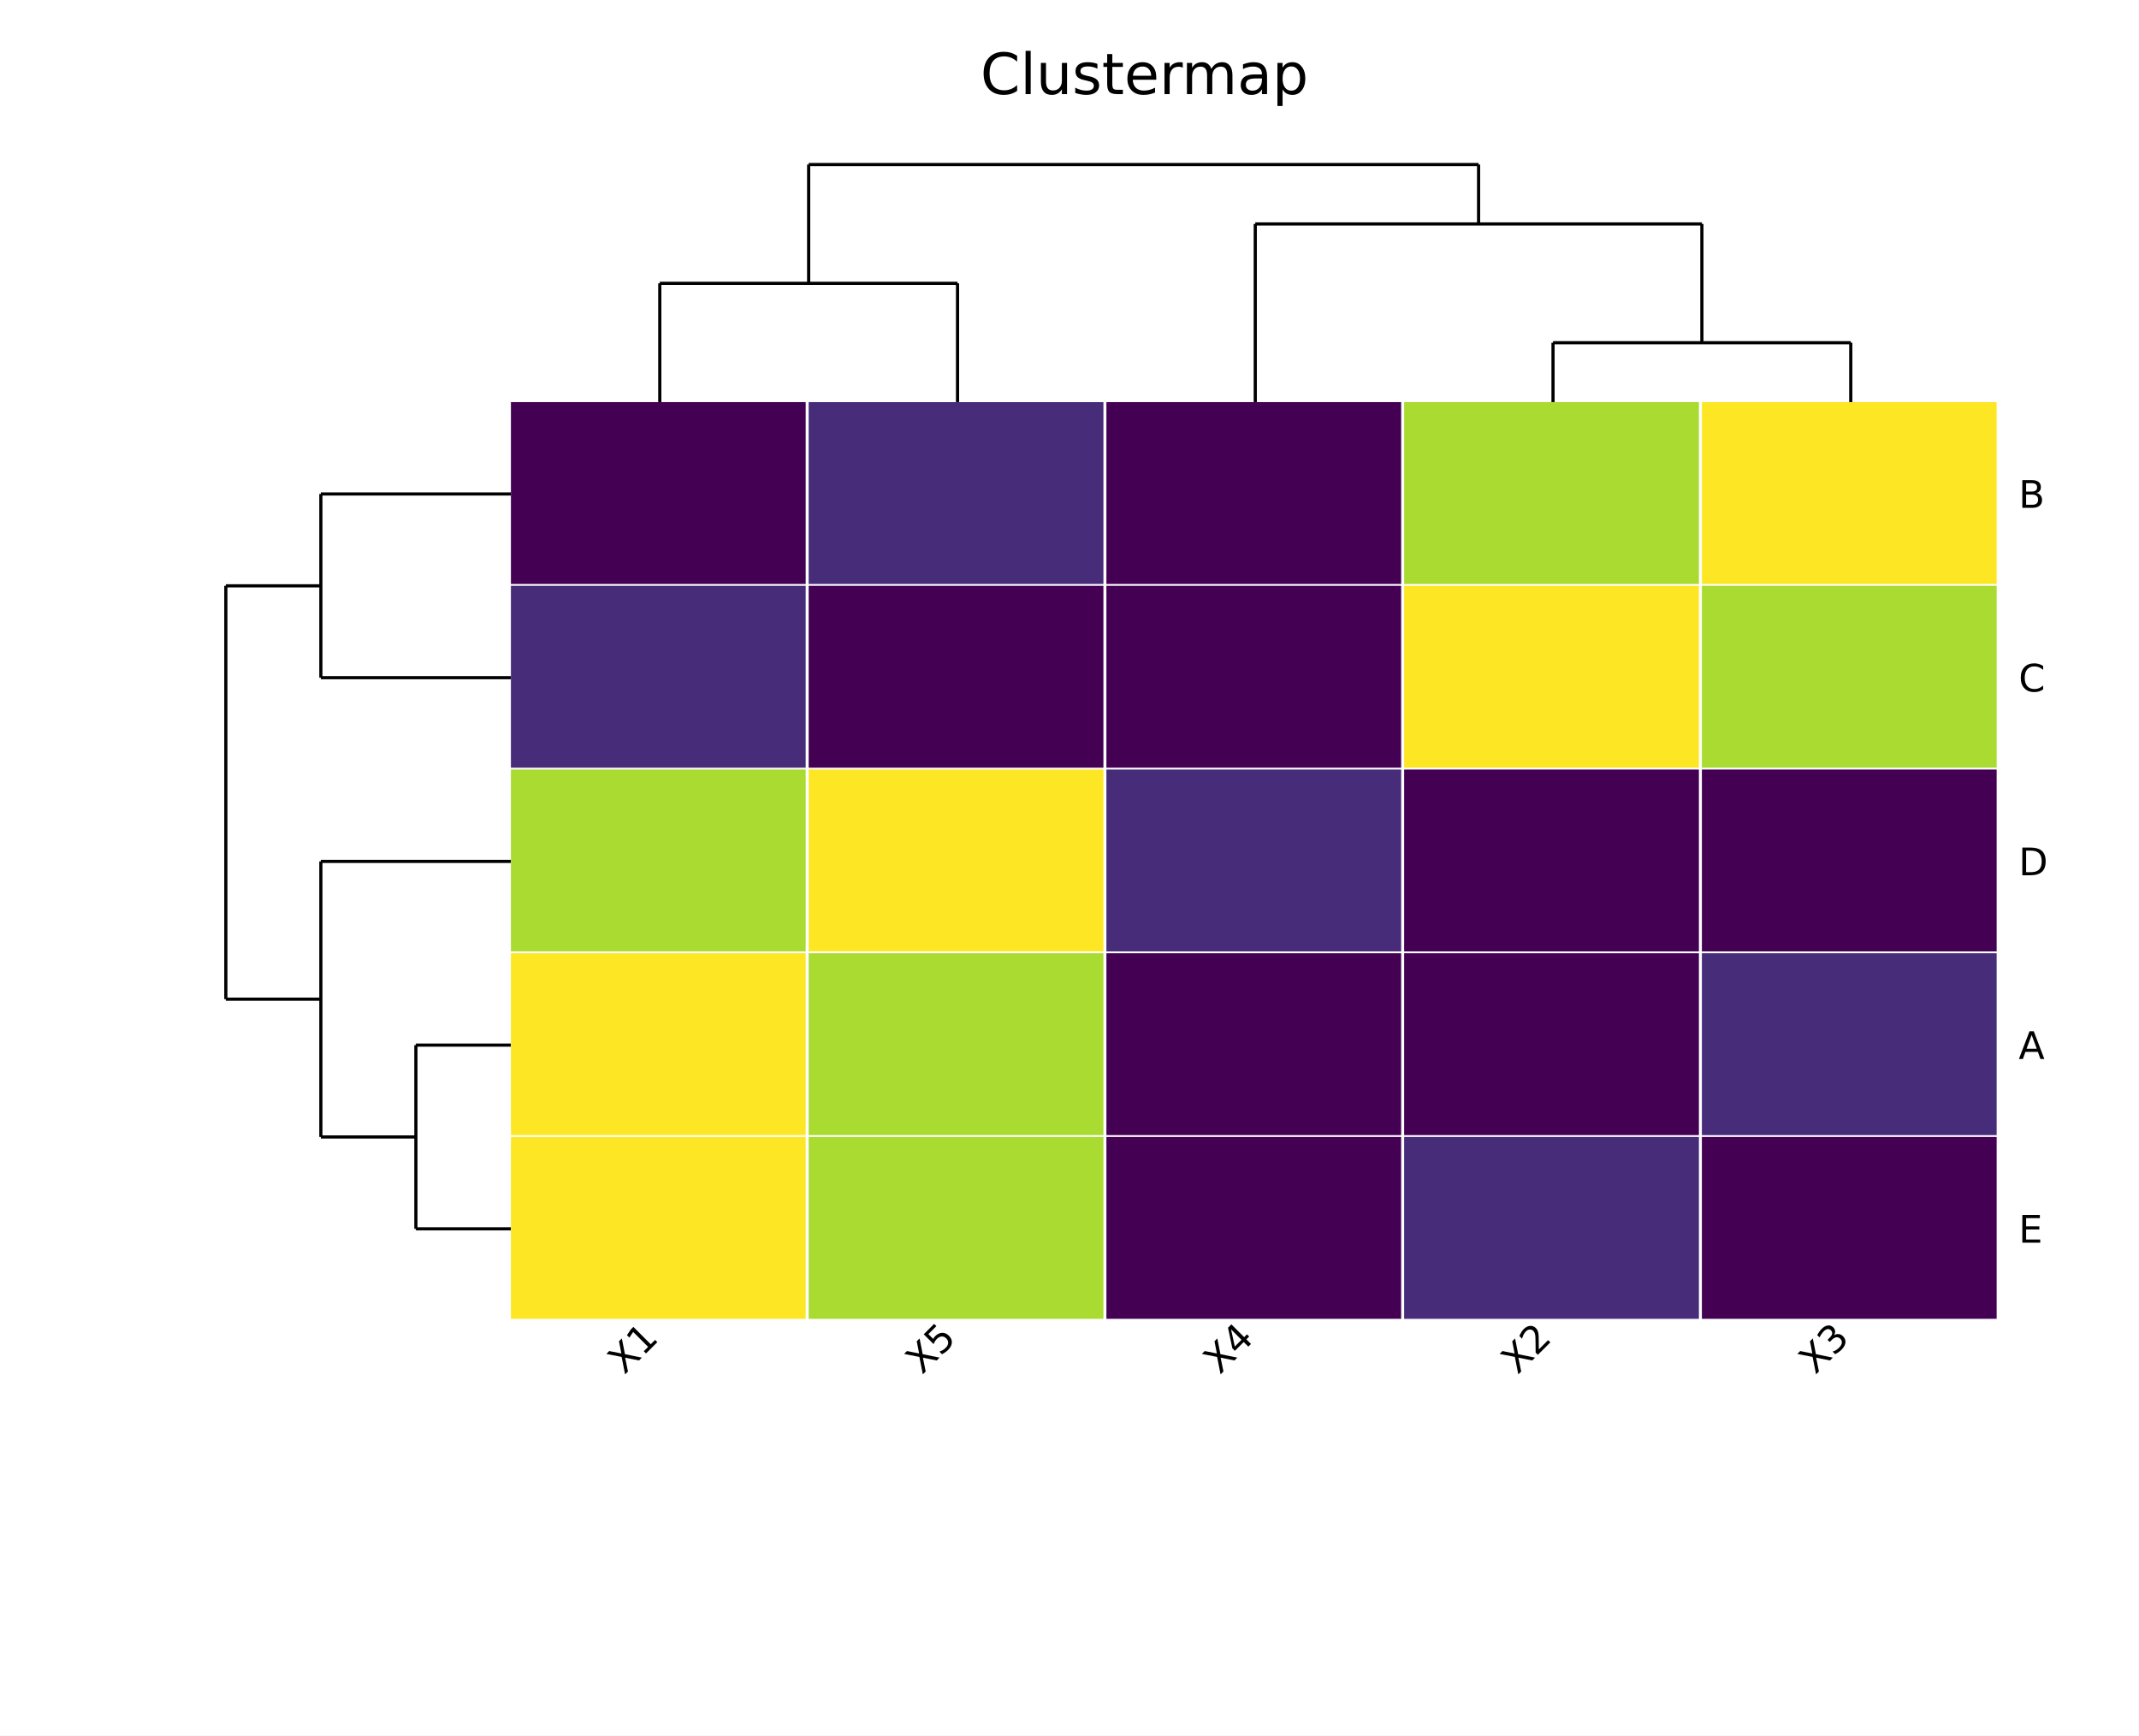
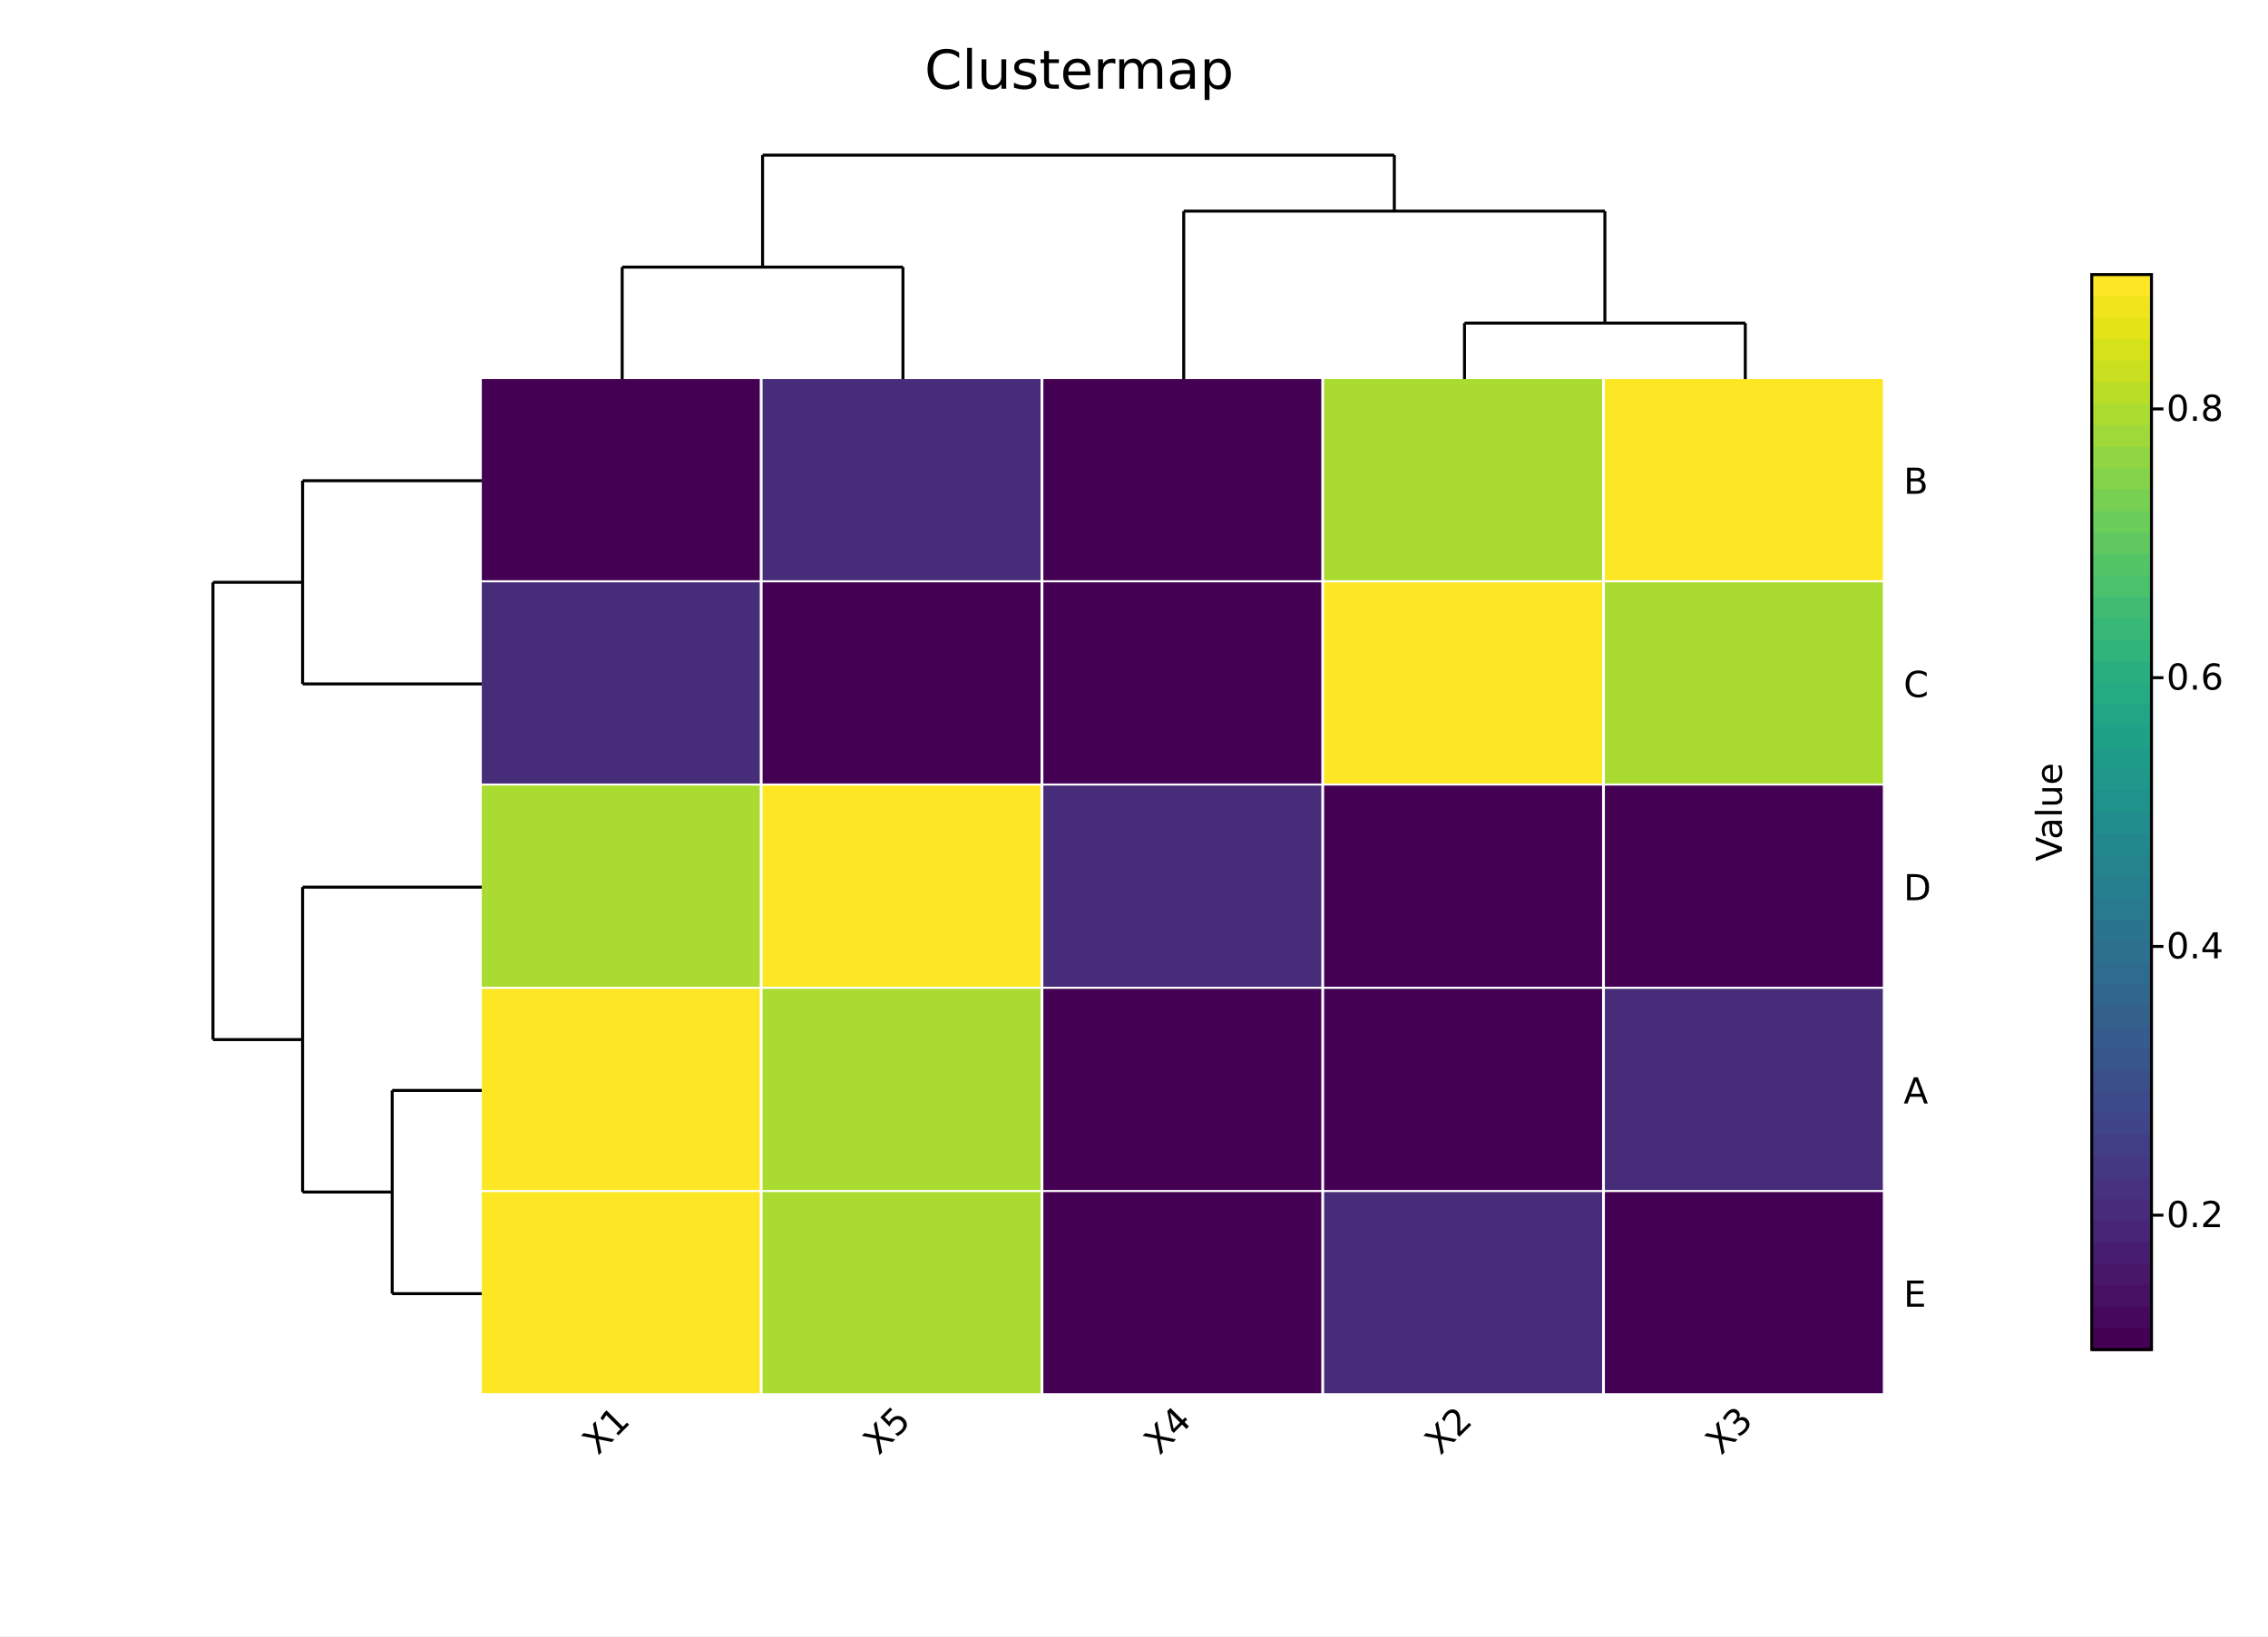
- <svg xmlns="http://www.w3.org/2000/svg" width="675.3" height="547.95" font-family="DejaVu Sans, Verdana, Liberation Sans, Arial, sans-serif" fill="black">
+ <svg xmlns="http://www.w3.org/2000/svg" width="759.3" height="547.95" font-family="DejaVu Sans, Verdana, Liberation Sans, Arial, sans-serif" fill="black">
  <rect width="100%" height="100%" fill="white" />
  <text x="361.3" y="29.71" font-size="18" text-anchor="middle">Clustermap</text>
-   <line x1="101.3" y1="155.95" x2="101.3" y2="213.95" stroke="#000000" stroke-width="1" />
-   <line x1="101.3" y1="155.95" x2="161.3" y2="155.95" stroke="#000000" stroke-width="1" />
-   <line x1="101.3" y1="213.95" x2="161.3" y2="213.95" stroke="#000000" stroke-width="1" />
-   <line x1="131.3" y1="329.95" x2="131.3" y2="387.95" stroke="#000000" stroke-width="1" />
-   <line x1="131.3" y1="329.95" x2="161.3" y2="329.95" stroke="#000000" stroke-width="1" />
-   <line x1="131.3" y1="387.95" x2="161.3" y2="387.95" stroke="#000000" stroke-width="1" />
-   <line x1="101.3" y1="271.95" x2="101.3" y2="358.95" stroke="#000000" stroke-width="1" />
-   <line x1="101.3" y1="271.95" x2="161.3" y2="271.95" stroke="#000000" stroke-width="1" />
-   <line x1="101.3" y1="358.95" x2="131.3" y2="358.95" stroke="#000000" stroke-width="1" />
-   <line x1="71.3" y1="184.95" x2="71.3" y2="315.45" stroke="#000000" stroke-width="1" />
-   <line x1="71.3" y1="184.95" x2="101.3" y2="184.95" stroke="#000000" stroke-width="1" />
-   <line x1="71.3" y1="315.45" x2="101.3" y2="315.45" stroke="#000000" stroke-width="1" />
+   <line x1="101.3" y1="160.98" x2="101.3" y2="229.04" stroke="#000000" stroke-width="1" />
+   <line x1="101.3" y1="160.98" x2="161.3" y2="160.98" stroke="#000000" stroke-width="1" />
+   <line x1="101.3" y1="229.04" x2="161.3" y2="229.04" stroke="#000000" stroke-width="1" />
+   <line x1="131.3" y1="365.17" x2="131.3" y2="433.23" stroke="#000000" stroke-width="1" />
+   <line x1="131.3" y1="365.17" x2="161.3" y2="365.17" stroke="#000000" stroke-width="1" />
+   <line x1="131.3" y1="433.23" x2="161.3" y2="433.23" stroke="#000000" stroke-width="1" />
+   <line x1="101.3" y1="297.1" x2="101.3" y2="399.2" stroke="#000000" stroke-width="1" />
+   <line x1="101.3" y1="297.1" x2="161.3" y2="297.1" stroke="#000000" stroke-width="1" />
+   <line x1="101.3" y1="399.2" x2="131.3" y2="399.2" stroke="#000000" stroke-width="1" />
+   <line x1="71.3" y1="195.01" x2="71.3" y2="348.15" stroke="#000000" stroke-width="1" />
+   <line x1="71.3" y1="195.01" x2="101.3" y2="195.01" stroke="#000000" stroke-width="1" />
+   <line x1="71.3" y1="348.15" x2="101.3" y2="348.15" stroke="#000000" stroke-width="1" />
  <line x1="208.3" y1="89.45" x2="302.3" y2="89.45" stroke="#000000" stroke-width="1" />
  <line x1="208.3" y1="89.45" x2="208.3" y2="126.95" stroke="#000000" stroke-width="1" />
  <line x1="302.3" y1="89.45" x2="302.3" y2="126.95" stroke="#000000" stroke-width="1" />
  <line x1="490.3" y1="108.2" x2="584.3" y2="108.2" stroke="#000000" stroke-width="1" />
  <line x1="490.3" y1="108.2" x2="490.3" y2="126.95" stroke="#000000" stroke-width="1" />
  <line x1="584.3" y1="108.2" x2="584.3" y2="126.95" stroke="#000000" stroke-width="1" />
  <line x1="396.3" y1="70.7" x2="537.3" y2="70.7" stroke="#000000" stroke-width="1" />
  <line x1="396.3" y1="70.7" x2="396.3" y2="126.95" stroke="#000000" stroke-width="1" />
  <line x1="537.3" y1="70.7" x2="537.3" y2="108.2" stroke="#000000" stroke-width="1" />
  <line x1="255.3" y1="51.95" x2="466.8" y2="51.95" stroke="#000000" stroke-width="1" />
  <line x1="255.3" y1="51.95" x2="255.3" y2="89.45" stroke="#000000" stroke-width="1" />
  <line x1="466.8" y1="51.95" x2="466.8" y2="70.7" stroke="#000000" stroke-width="1" />
-   <rect x="161.3" y="126.95" width="93.06" height="57.42" fill="#440154" />
-   <rect x="255.3" y="126.95" width="93.06" height="57.42" fill="#472c7a" />
-   <rect x="349.3" y="126.95" width="93.06" height="57.42" fill="#440154" />
-   <rect x="443.3" y="126.95" width="93.06" height="57.42" fill="#aadb31" />
-   <rect x="537.3" y="126.95" width="93.06" height="57.42" fill="#fde725" />
-   <rect x="161.3" y="184.95" width="93.06" height="57.42" fill="#472c7a" />
-   <rect x="255.3" y="184.95" width="93.06" height="57.42" fill="#440154" />
-   <rect x="349.3" y="184.95" width="93.06" height="57.42" fill="#440154" />
-   <rect x="443.3" y="184.95" width="93.06" height="57.42" fill="#fde725" />
-   <rect x="537.3" y="184.95" width="93.06" height="57.42" fill="#aadb31" />
-   <rect x="161.3" y="242.95" width="93.06" height="57.42" fill="#aadb31" />
-   <rect x="255.3" y="242.95" width="93.06" height="57.42" fill="#fde725" />
-   <rect x="349.3" y="242.95" width="93.06" height="57.42" fill="#472c7a" />
-   <rect x="443.3" y="242.95" width="93.06" height="57.42" fill="#440154" />
-   <rect x="537.3" y="242.95" width="93.06" height="57.42" fill="#440154" />
-   <rect x="161.3" y="300.95" width="93.06" height="57.42" fill="#fde725" />
-   <rect x="255.3" y="300.95" width="93.06" height="57.42" fill="#aadb31" />
-   <rect x="349.3" y="300.95" width="93.06" height="57.42" fill="#440154" />
-   <rect x="443.3" y="300.95" width="93.06" height="57.42" fill="#440154" />
-   <rect x="537.3" y="300.95" width="93.06" height="57.42" fill="#472c7a" />
-   <rect x="161.3" y="358.95" width="93.06" height="57.42" fill="#fde725" />
-   <rect x="255.3" y="358.95" width="93.06" height="57.42" fill="#aadb31" />
-   <rect x="349.3" y="358.95" width="93.06" height="57.42" fill="#440154" />
-   <rect x="443.3" y="358.95" width="93.06" height="57.42" fill="#472c7a" />
-   <rect x="537.3" y="358.95" width="93.06" height="57.42" fill="#440154" />
-   <text x="637.3" y="160.33" font-size="12" text-anchor="start">B</text>
-   <text x="637.3" y="218.33" font-size="12" text-anchor="start">C</text>
-   <text x="637.3" y="276.33" font-size="12" text-anchor="start">D</text>
-   <text x="637.3" y="334.33" font-size="12" text-anchor="start">A</text>
-   <text x="637.3" y="392.33" font-size="12" text-anchor="start">E</text>
-   <text x="208.3" y="422.95" font-size="12" text-anchor="end" transform="rotate(-45,208.3,422.95)">X1</text>
-   <text x="302.3" y="422.95" font-size="12" text-anchor="end" transform="rotate(-45,302.3,422.95)">X5</text>
-   <text x="396.3" y="422.95" font-size="12" text-anchor="end" transform="rotate(-45,396.3,422.95)">X4</text>
-   <text x="490.3" y="422.95" font-size="12" text-anchor="end" transform="rotate(-45,490.3,422.95)">X2</text>
-   <text x="584.3" y="422.95" font-size="12" text-anchor="end" transform="rotate(-45,584.3,422.95)">X3</text>
+   <path d="M161.3 126.95h93.06v67.38h-93.06zm188 0h93.06v67.38h-93.06zm-94 68.06h93.06v67.38h-93.06zm94 0h93.06v67.38h-93.06zm94 68.06h93.06v67.38h-93.06zm94 0h93.06v67.38h-93.06zm-188 68.07h93.06v67.38h-93.06zm94 0h93.06v67.38h-93.06zm-94 68.06h93.06v67.38h-93.06zm188 0h93.06v67.38h-93.06z" fill="#440154" />
+   <path d="M255.3 126.95h93.06v67.38h-93.06zm-94 68.06h93.06v67.38h-93.06zm188 68.06h93.06v67.38h-93.06zm188 68.07h93.06v67.38h-93.06zm-94 68.06h93.06v67.38h-93.06z" fill="#472c7a" />
+   <path d="M443.3 126.95h93.06v67.38h-93.06zm94 68.06h93.06v67.38h-93.06zm-376 68.06h93.06v67.38h-93.06zm94 68.07h93.06v67.38h-93.06zm0 68.06h93.06v67.38h-93.06z" fill="#aadb31" />
+   <path d="M537.3 126.95h93.06v67.38h-93.06zm-94 68.06h93.06v67.38h-93.06zm-188 68.06h93.06v67.38h-93.06zm-94 68.07h93.06v67.38h-93.06zm0 68.06h93.06v67.38h-93.06z" fill="#fde725" />
+   <text x="637.3" y="165.36" font-size="12" text-anchor="start">B</text>
+   <text x="637.3" y="233.42" font-size="12" text-anchor="start">C</text>
+   <text x="637.3" y="301.48" font-size="12" text-anchor="start">D</text>
+   <text x="637.3" y="369.54" font-size="12" text-anchor="start">A</text>
+   <text x="637.3" y="437.6" font-size="12" text-anchor="start">E</text>
+   <text x="211.39" y="476.35" font-size="12" text-anchor="end" transform="rotate(-45,211.39,476.35)">X1</text>
+   <text x="305.39" y="476.35" font-size="12" text-anchor="end" transform="rotate(-45,305.39,476.35)">X5</text>
+   <text x="399.39" y="476.35" font-size="12" text-anchor="end" transform="rotate(-45,399.39,476.35)">X4</text>
+   <text x="493.39" y="476.35" font-size="12" text-anchor="end" transform="rotate(-45,493.39,476.35)">X2</text>
+   <text x="587.39" y="476.35" font-size="12" text-anchor="end" transform="rotate(-45,587.39,476.35)">X3</text>
+   <rect x="700.3" y="91.95" width="20" height="7.7" fill="#fde725" />
+   <rect x="700.3" y="99.15" width="20" height="7.7" fill="#f0e51c" />
+   <rect x="700.3" y="106.35" width="20" height="7.7" fill="#e3e318" />
+   <rect x="700.3" y="113.55" width="20" height="7.7" fill="#d6e219" />
+   <rect x="700.3" y="120.75" width="20" height="7.7" fill="#c8e01f" />
+   <rect x="700.3" y="127.95" width="20" height="7.7" fill="#bade27" />
+   <rect x="700.3" y="135.15" width="20" height="7.7" fill="#acdc30" />
+   <rect x="700.3" y="142.35" width="20" height="7.7" fill="#9ed939" />
+   <rect x="700.3" y="149.55" width="20" height="7.7" fill="#91d642" />
+   <rect x="700.3" y="156.75" width="20" height="7.7" fill="#84d44a" />
+   <rect x="700.3" y="163.95" width="20" height="7.7" fill="#77d052" />
+   <rect x="700.3" y="171.15" width="20" height="7.7" fill="#6bcd5a" />
+   <rect x="700.3" y="178.35" width="20" height="7.7" fill="#5fc960" />
+   <rect x="700.3" y="185.55" width="20" height="7.7" fill="#54c567" />
+   <rect x="700.3" y="192.75" width="20" height="7.7" fill="#4ac16c" />
+   <rect x="700.3" y="199.95" width="20" height="7.7" fill="#40bc72" />
+   <rect x="700.3" y="207.15" width="20" height="7.7" fill="#37b877" />
+   <rect x="700.3" y="214.35" width="20" height="7.7" fill="#30b47b" />
+   <rect x="700.3" y="221.55" width="20" height="7.7" fill="#29af7f" />
+   <rect x="700.3" y="228.75" width="20" height="7.7" fill="#24ab82" />
+   <rect x="700.3" y="235.95" width="20" height="7.7" fill="#21a585" />
+   <rect x="700.3" y="243.15" width="20" height="7.7" fill="#1fa187" />
+   <rect x="700.3" y="250.35" width="20" height="7.7" fill="#1e9c89" />
+   <rect x="700.3" y="257.55" width="20" height="7.7" fill="#1f978a" />
+   <rect x="700.3" y="264.75" width="20" height="7.7" fill="#1f928c" />
+   <rect x="700.3" y="271.95" width="20" height="7.7" fill="#218d8d" />
+   <rect x="700.3" y="279.15" width="20" height="7.7" fill="#23888d" />
+   <rect x="700.3" y="286.35" width="20" height="7.7" fill="#25838e" />
+   <rect x="700.3" y="293.55" width="20" height="7.7" fill="#267f8d" />
+   <rect x="700.3" y="300.75" width="20" height="7.7" fill="#287a8e" />
+   <rect x="700.3" y="307.95" width="20" height="7.7" fill="#2a748d" />
+   <rect x="700.3" y="315.15" width="20" height="7.7" fill="#2c708e" />
+   <rect x="700.3" y="322.35" width="20" height="7.7" fill="#2f6b8e" />
+   <rect x="700.3" y="329.55" width="20" height="7.7" fill="#31668e" />
+   <rect x="700.3" y="336.75" width="20" height="7.7" fill="#33618c" />
+   <rect x="700.3" y="343.95" width="20" height="7.7" fill="#365b8c" />
+   <rect x="700.3" y="351.15" width="20" height="7.7" fill="#38558c" />
+   <rect x="700.3" y="358.35" width="20" height="7.7" fill="#3b508a" />
+   <rect x="700.3" y="365.55" width="20" height="7.7" fill="#3d4a89" />
+   <rect x="700.3" y="372.75" width="20" height="7.7" fill="#404587" />
+   <rect x="700.3" y="379.95" width="20" height="7.7" fill="#423e85" />
+   <rect x="700.3" y="387.15" width="20" height="7.7" fill="#443882" />
+   <rect x="700.3" y="394.35" width="20" height="7.7" fill="#46327e" />
+   <rect x="700.3" y="401.55" width="20" height="7.7" fill="#472c7a" />
+   <rect x="700.3" y="408.75" width="20" height="7.7" fill="#482576" />
+   <rect x="700.3" y="415.95" width="20" height="7.7" fill="#471e6f" />
+   <rect x="700.3" y="423.15" width="20" height="7.7" fill="#481769" />
+   <rect x="700.3" y="430.35" width="20" height="7.7" fill="#471063" />
+   <rect x="700.3" y="437.55" width="20" height="7.7" fill="#46085c" />
+   <rect x="700.3" y="444.75" width="20" height="7.7" fill="#440154" />
+   <rect x="700.3" y="91.95" width="20" height="360" fill="none" stroke="#000000" stroke-width="1" />
+   <line x1="720.3" y1="406.95" x2="724.3" y2="406.95" stroke="#000000" stroke-width="1" />
+   <text x="725.3" y="410.95" font-size="12" text-anchor="start">0.2</text>
+   <line x1="720.3" y1="316.95" x2="724.3" y2="316.95" stroke="#000000" stroke-width="1" />
+   <text x="725.3" y="320.95" font-size="12" text-anchor="start">0.4</text>
+   <line x1="720.3" y1="226.95" x2="724.3" y2="226.95" stroke="#000000" stroke-width="1" />
+   <text x="725.3" y="230.95" font-size="12" text-anchor="start">0.6</text>
+   <line x1="720.3" y1="136.95" x2="724.3" y2="136.95" stroke="#000000" stroke-width="1" />
+   <text x="725.3" y="140.95" font-size="12" text-anchor="start">0.8</text>
+   <text x="690.3" y="271.95" font-size="12" text-anchor="middle" transform="rotate(-90,690.3,271.95)">Value</text>
</svg>
